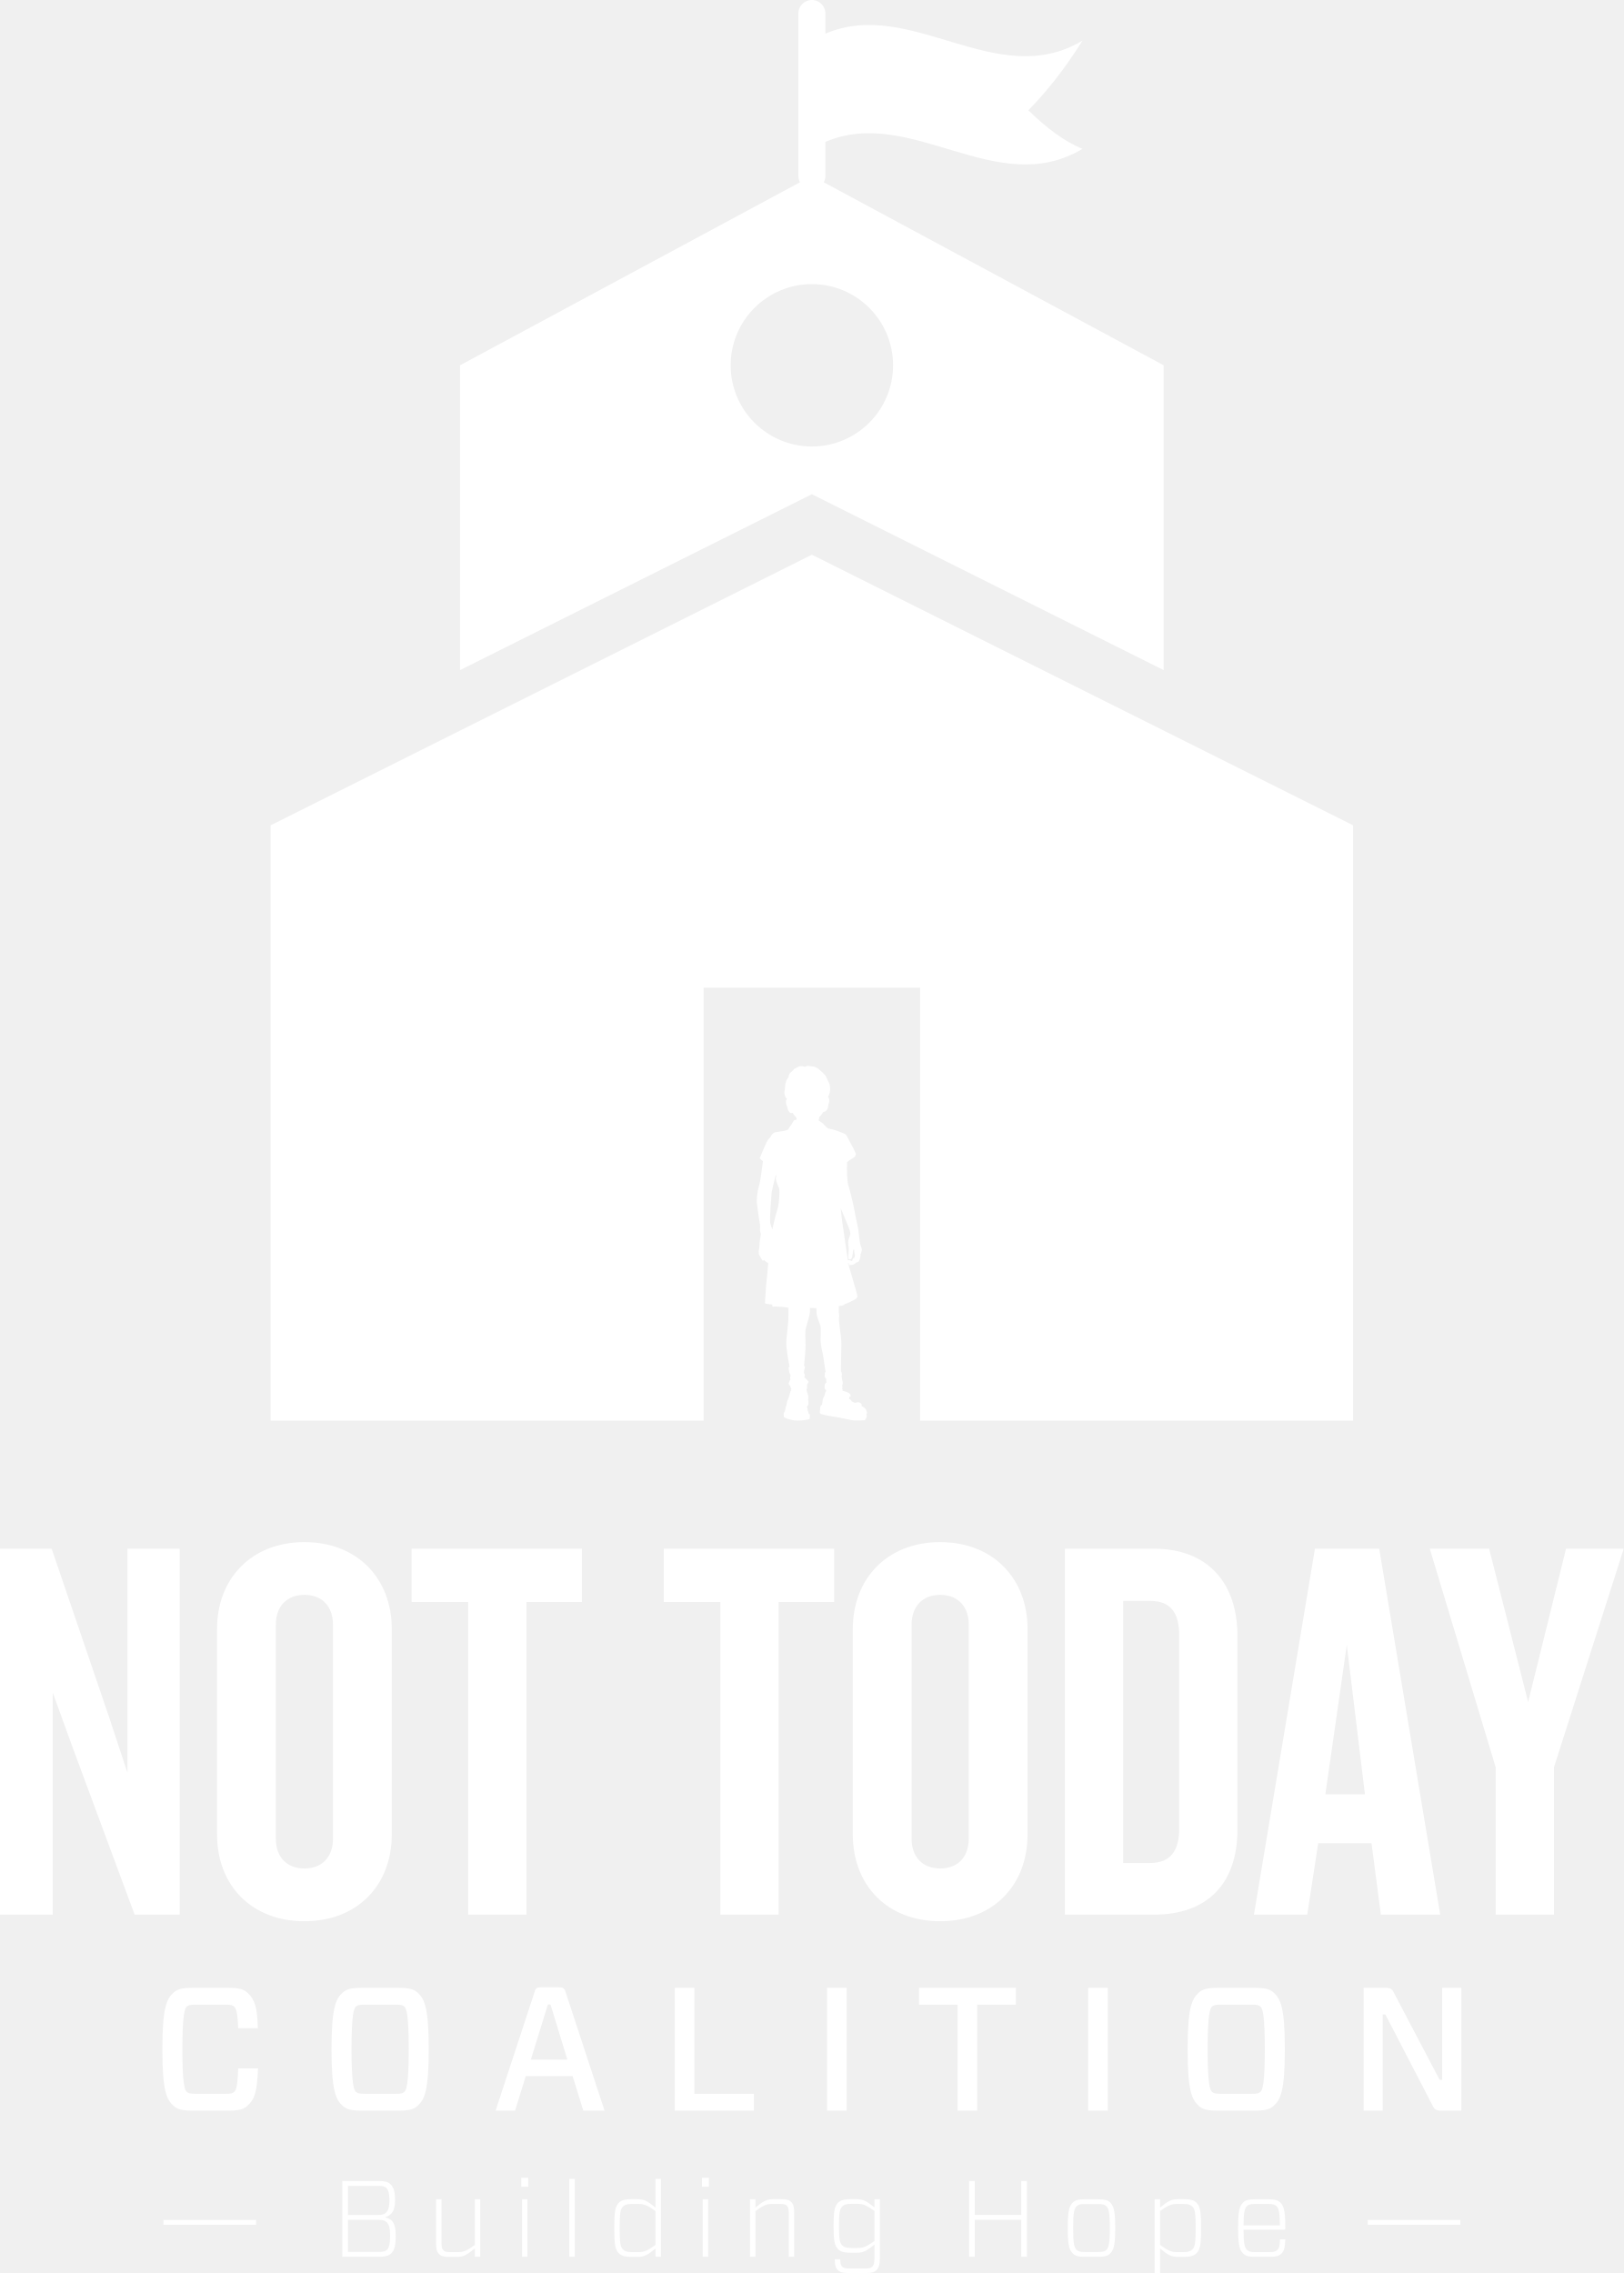
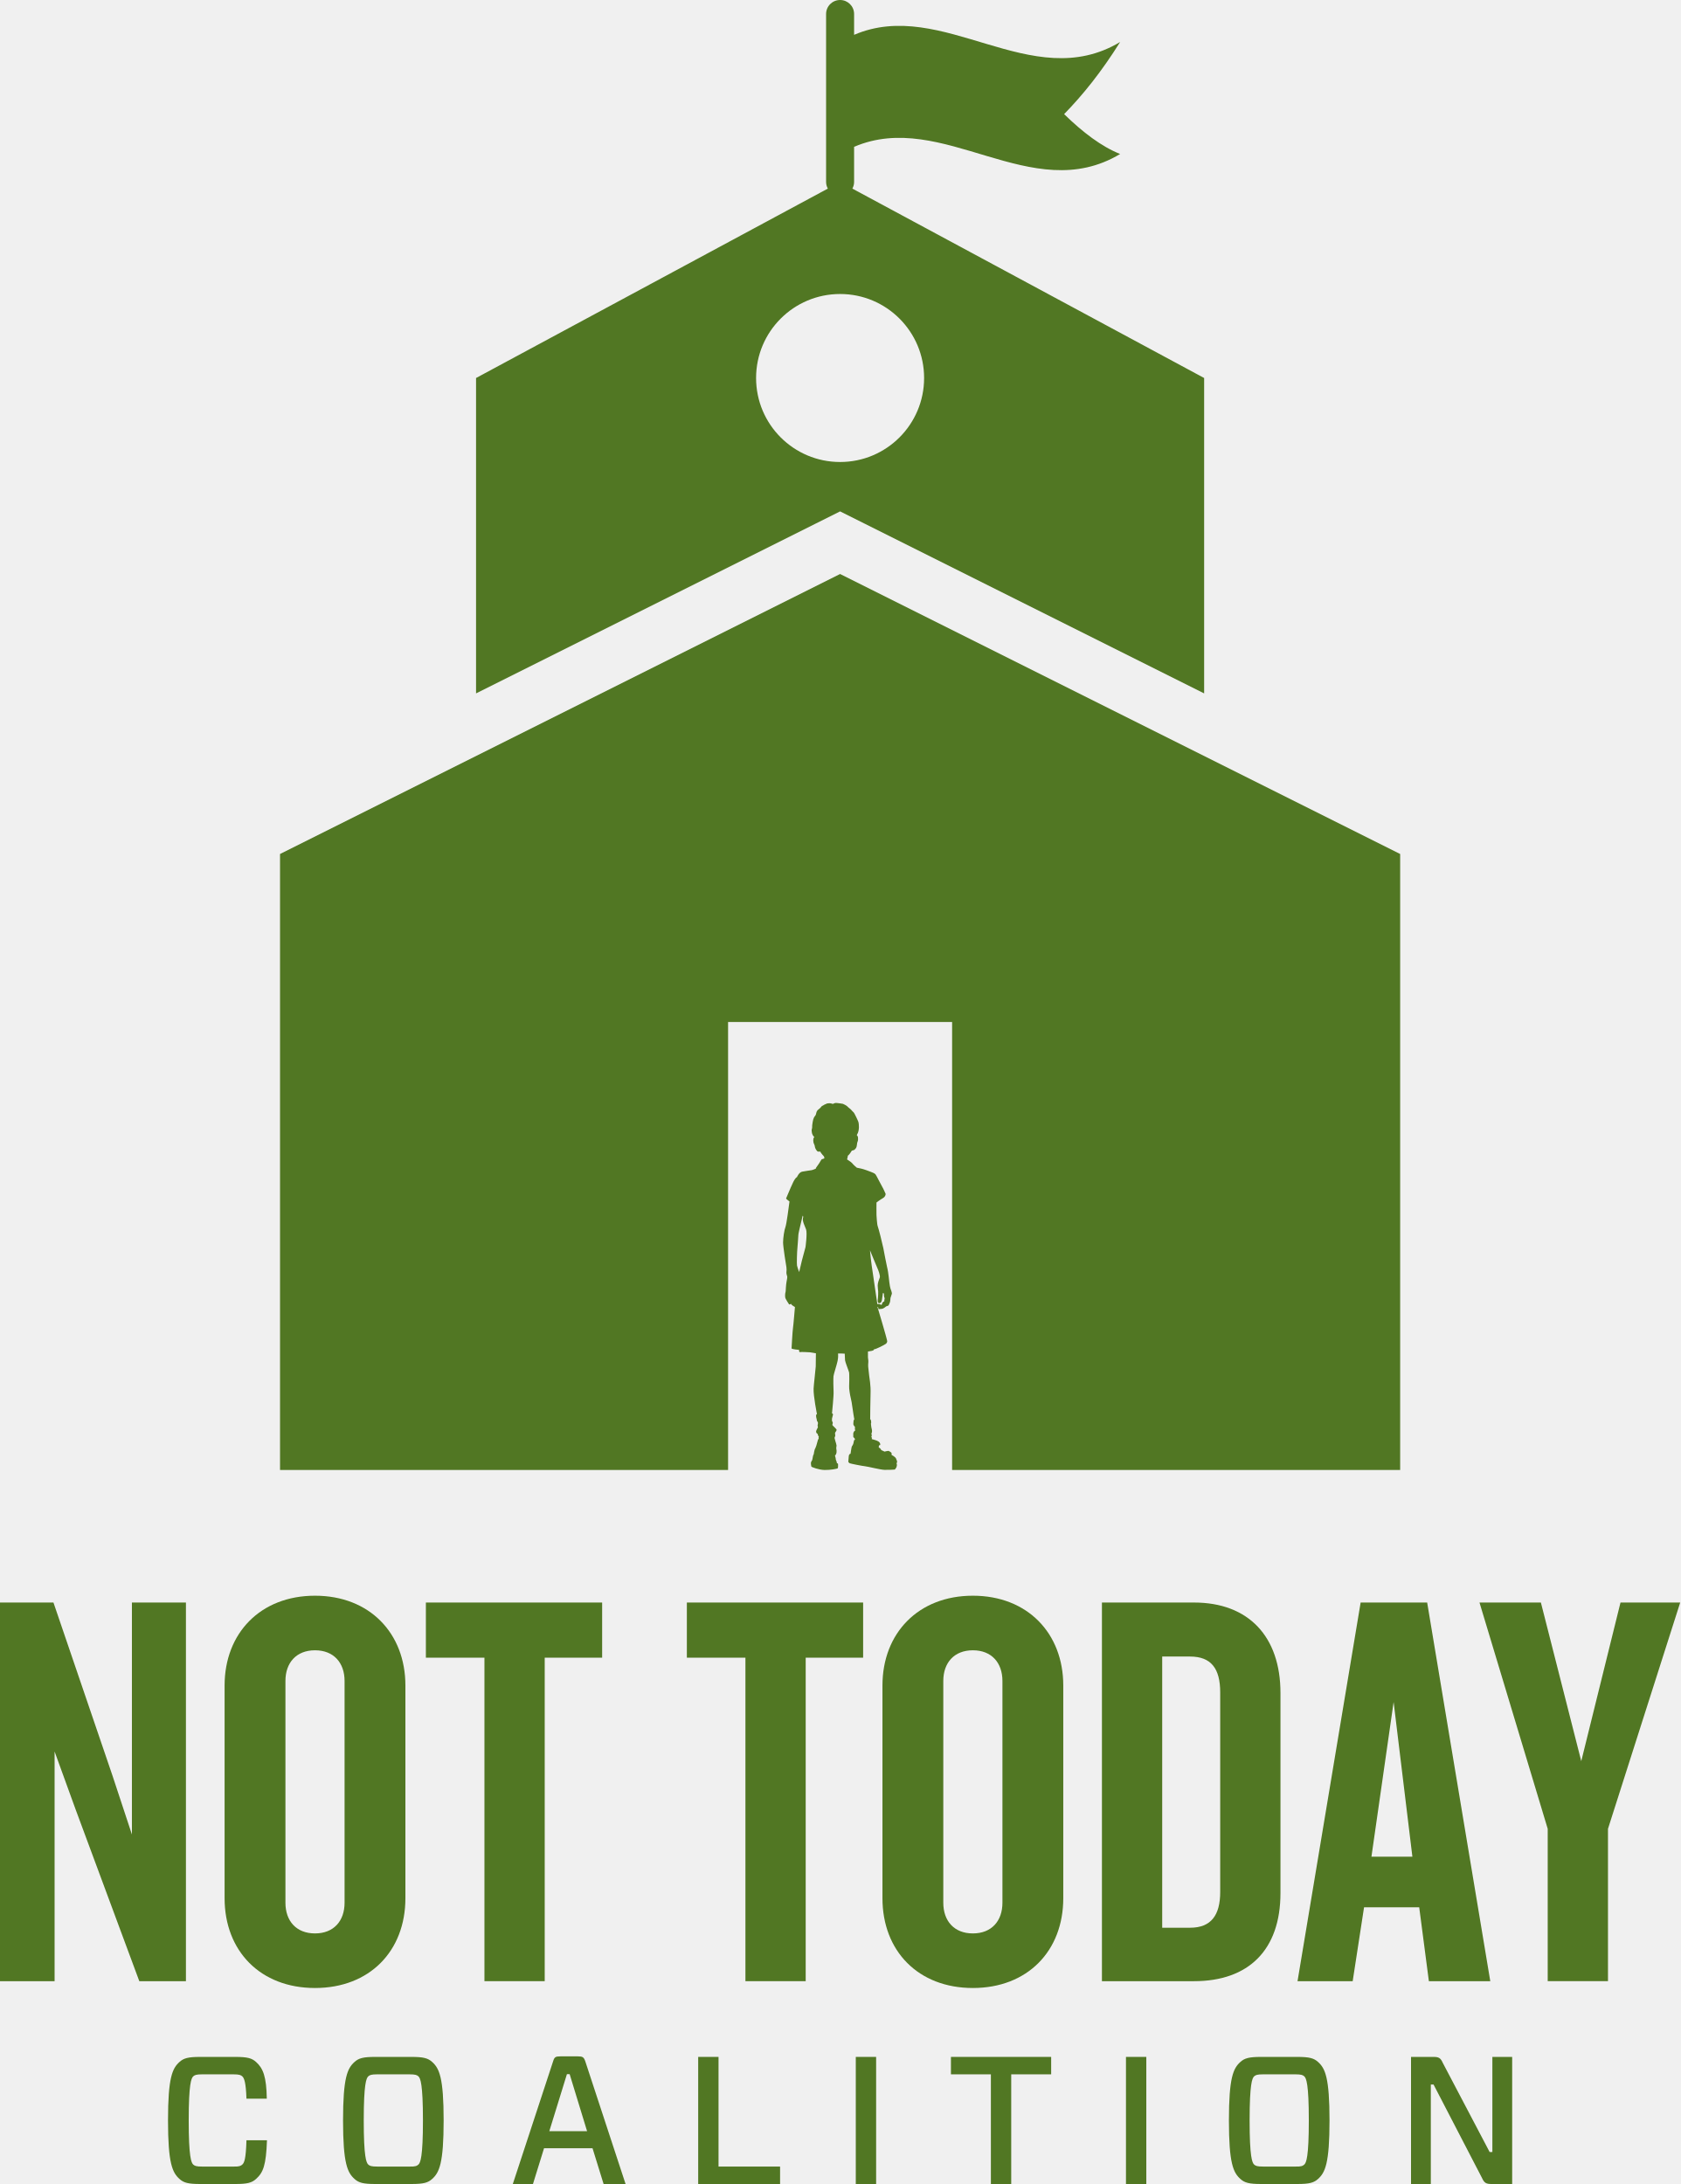
- <svg xmlns="http://www.w3.org/2000/svg" version="1.1" id="Layer_1" x="0px" y="0px" width="600px" height="840px" viewBox="0 0 600 840" enable-background="new 0 0 600 840" xml:space="preserve">
+ <svg xmlns="http://www.w3.org/2000/svg" version="1.1" id="Layer_1" x="0px" y="0px" width="600px" height="780px" viewBox="0 0 600 780" enable-background="new 0 0 600 780" xml:space="preserve">
  <g>
    <g>
      <g>
        <g>
-           <path fill="#FFFFFF" d="M49.748,707.565l-22.742-61.322l-7.512-20.709v82.031H0V572.333h19.088l21.117,61.931l6.902,20.913      v-82.844h19.289v135.232H49.748z" />
-           <path fill="#FFFFFF" d="M112.488,710c-19.492,0-32.285-13.198-32.285-32.082v-75.94c0-18.68,12.793-32.082,32.285-32.082      s32.283,13.402,32.283,32.082v75.94C144.771,696.802,131.98,710,112.488,710z M123.047,600.354      c0-6.496-3.857-10.965-10.559-10.965s-10.559,4.469-10.559,10.965v79.19c0,6.497,3.857,10.965,10.559,10.965      s10.559-4.468,10.559-10.965V600.354z" />
-           <path fill="#FFFFFF" d="M194.519,592.029v115.535h-21.523V592.029h-20.912v-19.696h62.943v19.696H194.519z" />
-           <path fill="#FFFFFF" d="M287.717,592.029v115.535h-21.523V592.029h-20.916v-19.696h62.947v19.696H287.717z" />
-           <path fill="#FFFFFF" d="M347.412,710c-19.494,0-32.285-13.198-32.285-32.082v-75.94c0-18.68,12.791-32.082,32.285-32.082      c19.492,0,32.285,13.402,32.285,32.082v75.94C379.697,696.802,366.904,710,347.412,710z M357.971,600.354      c0-6.496-3.857-10.965-10.559-10.965s-10.559,4.469-10.559,10.965v79.19c0,6.497,3.857,10.965,10.559,10.965      s10.559-4.468,10.559-10.965V600.354z" />
-           <path fill="#FFFFFF" d="M426.394,707.565h-32.892V572.333h32.892c19.492,0,30.863,12.185,30.863,32.284v71.474      C457.258,696.396,445.887,707.565,426.394,707.565z M435.736,604.416c0-8.529-3.25-12.793-10.764-12.793h-9.949v96.854h9.949      c7.514,0,10.764-4.467,10.764-12.792V604.416z" />
-           <path fill="#FFFFFF" d="M510.254,707.565l-3.453-26.396h-19.695l-4.061,26.396H463.35l22.537-135.232h23.758l22.537,135.232      H510.254z M497.664,607.867l-7.918,55.229h14.619L497.664,607.867z" />
-           <path fill="#FFFFFF" d="M574.213,653.146v54.418h-21.523v-54.418l-24.363-80.813h21.928l14.416,56.651l14.012-56.651H600      L574.213,653.146z" />
+           <path fill="#517723" d="M49.748,707.565l-22.742-61.322l-7.512-20.709v82.031H0V572.333h19.088l21.117,61.931l6.902,20.913      v-82.844h19.289v135.232L49.748,707.565L49.748,707.565z" />
+           <path fill="#517723" d="M112.488,710c-19.492,0-32.285-13.198-32.285-32.082v-75.94c0-18.68,12.793-32.082,32.285-32.082      s32.283,13.402,32.283,32.082v75.94C144.771,696.802,131.98,710,112.488,710z M123.047,600.354      c0-6.496-3.857-10.965-10.559-10.965s-10.559,4.469-10.559,10.965v79.19c0,6.497,3.857,10.965,10.559,10.965      s10.559-4.468,10.559-10.965V600.354z" />
+           <path fill="#517723" d="M194.519,592.029v115.535h-21.523V592.029h-20.912v-19.696h62.943v19.696H194.519z" />
+           <path fill="#517723" d="M287.717,592.029v115.535h-21.523V592.029h-20.916v-19.696h62.947v19.696H287.717z" />
+           <path fill="#517723" d="M347.412,710c-19.494,0-32.285-13.198-32.285-32.082v-75.94c0-18.68,12.791-32.082,32.285-32.082      c19.492,0,32.285,13.402,32.285,32.082v75.94C379.697,696.802,366.904,710,347.412,710z M357.971,600.354      c0-6.496-3.857-10.965-10.559-10.965s-10.559,4.469-10.559,10.965v79.19c0,6.497,3.857,10.965,10.559,10.965      s10.559-4.468,10.559-10.965V600.354z" />
+           <path fill="#517723" d="M426.394,707.565h-32.892V572.333h32.892c19.492,0,30.863,12.185,30.863,32.284v71.474      C457.258,696.396,445.887,707.565,426.394,707.565z M435.736,604.416c0-8.529-3.25-12.793-10.764-12.793h-9.949v96.854h9.949      c7.514,0,10.764-4.467,10.764-12.792V604.416z" />
+           <path fill="#517723" d="M510.254,707.565l-3.453-26.396h-19.695l-4.061,26.396H463.35l22.537-135.232h23.758l22.537,135.232      H510.254z M497.664,607.867l-7.918,55.229h14.619L497.664,607.867z" />
+           <path fill="#517723" d="M574.213,653.146v54.418H552.69v-54.418l-24.363-80.813h21.928l14.416,56.651l14.012-56.651H600      L574.213,653.146z" />
        </g>
        <g>
          <g>
-             <path fill="#FFFFFF" d="M300,182.64l8.945,4.471L430,247.64V135L304.383,67.359C304.765,66.655,305,65.859,305,65V52.441       C336.665,38.856,368.335,74,400,55c-6.67-2.665-13.33-7.733-20-14.241c6.665-6.826,13.335-15.094,20-25.759       c-31.665,19-63.335-16.144-95-2.559V5c0-2.762-2.236-5-5-5c-2.764,0-5,2.238-5,5v60c0,0.859,0.235,1.655,0.617,2.359L170,135       v112.64l121.055-60.529L300,182.64z M270,135c0-16.569,13.431-30,30-30c16.569,0,30,13.431,30,30       c0,16.569-13.431,30.001-30,30.001C283.431,165.001,270,151.569,270,135z" />
-             <polygon fill="#FFFFFF" points="300,205.001 100,305 100,525 260,525 260,365 340,365 340,525 500,525 500,305      " />
+             <path fill="#517723" d="M300,182.64l8.945,4.471L430,247.64V135L304.383,67.359C304.765,66.655,305,65.859,305,65V52.441       C336.665,38.856,368.335,74,400,55c-6.67-2.665-13.33-7.733-20-14.241c6.665-6.826,13.335-15.094,20-25.759       c-31.665,19-63.335-16.144-95-2.559V5c0-2.762-2.236-5-5-5s-5,2.238-5,5v60c0,0.859,0.235,1.655,0.617,2.359L170,135v112.64       l121.055-60.529L300,182.64z M270,135c0-16.569,13.431-30,30-30s30,13.431,30,30s-13.431,30.001-30,30.001S270,151.569,270,135       z" />
+             <polygon fill="#517723" points="300,205.001 100,305 100,525 260,525 260,365 340,365 340,525 500,525 500,305      " />
          </g>
        </g>
        <g>
-           <path fill="#FFFFFF" d="M91.447,778.185c-1.491,1.363-3.112,1.815-7.392,1.815h-12.58c-4.28,0-5.901-0.452-7.392-1.815      c-2.529-2.27-4.086-5.575-4.086-20.879c0-15.303,1.556-18.61,4.086-20.88c1.491-1.361,3.112-1.815,7.392-1.815h12.58      c4.28,0,5.9,0.454,7.392,1.815c2.529,2.27,3.696,5.252,3.826,13.1h-7.262c-0.195-5.707-0.778-7.328-1.492-7.977      c-0.518-0.454-1.037-0.715-3.242-0.715H72.254c-2.205,0-2.723,0.261-3.242,0.715c-0.714,0.648-1.622,2.658-1.622,15.757      c0,13.098,0.908,15.107,1.622,15.757c0.519,0.455,1.037,0.714,3.242,0.714h11.023c2.205,0.064,2.724-0.259,3.242-0.714      c0.713-0.649,1.296-1.945,1.492-8.69h7.327C95.015,773.386,93.976,775.915,91.447,778.185z" />
-           <path fill="#FFFFFF" d="M146.948,734.61c4.28,0,5.9,0.454,7.392,1.815c2.529,2.27,4.085,5.577,4.085,20.88      c0,15.304-1.556,18.609-4.085,20.879c-1.492,1.363-3.112,1.815-7.392,1.815h-12.969c-4.28,0-5.9-0.452-7.392-1.815      c-2.528-2.27-4.084-5.575-4.084-20.879c0-15.303,1.556-18.61,4.084-20.88c1.492-1.361,3.112-1.815,7.392-1.815H146.948z       M131.515,773.062c0.519,0.455,1.038,0.714,3.242,0.714h11.413c2.205,0.064,2.724-0.259,3.243-0.714      c0.713-0.649,1.621-2.659,1.621-15.757c0-13.099-0.908-15.108-1.621-15.757c-0.519-0.454-1.038-0.715-3.243-0.715h-11.413      c-2.204,0-2.723,0.261-3.242,0.715c-0.713,0.648-1.621,2.658-1.621,15.757C129.894,770.403,130.802,772.413,131.515,773.062z" />
-           <path fill="#FFFFFF" d="M211.592,767.227h-17.313L190.324,780h-7.197l14.395-43.833c0.454-1.492,0.842-1.751,2.593-1.751h6.29      c1.621,0,2.075,0.259,2.593,1.751L223.393,780h-7.846L211.592,767.227z M196.16,761.132h13.487l-6.225-20.362h-0.973      L196.16,761.132z" />
-           <path fill="#FFFFFF" d="M256.588,773.776h21.981V780h-29.243v-45.39h7.262V773.776z" />
-           <path fill="#FFFFFF" d="M305.605,780v-45.39h7.262V780H305.605z" />
-           <path fill="#FFFFFF" d="M361.108,740.834V780h-7.261v-39.166h-14.266v-6.224h35.791v6.224H361.108z" />
-           <path fill="#FFFFFF" d="M402.086,780v-45.39h7.263V780H402.086z" />
-           <path fill="#FFFFFF" d="M463.294,734.61c4.28,0,5.901,0.454,7.393,1.815c2.528,2.27,4.085,5.577,4.085,20.88      c0,15.304-1.557,18.609-4.085,20.879c-1.491,1.363-3.112,1.815-7.393,1.815h-12.968c-4.281,0-5.901-0.452-7.394-1.815      c-2.529-2.27-4.084-5.575-4.084-20.879c0-15.303,1.555-18.61,4.084-20.88c1.492-1.361,3.112-1.815,7.394-1.815H463.294z       M447.861,773.062c0.519,0.455,1.037,0.714,3.243,0.714h11.411c2.206,0.064,2.724-0.259,3.243-0.714      c0.712-0.649,1.62-2.659,1.62-15.757c0-13.099-0.908-15.108-1.62-15.757c-0.52-0.454-1.037-0.715-3.243-0.715h-11.411      c-2.206,0-2.725,0.261-3.243,0.715c-0.712,0.648-1.62,2.658-1.62,15.757C446.241,770.403,447.149,772.413,447.861,773.062z" />
-           <path fill="#FFFFFF" d="M539.998,780h-7.392c-1.881,0-2.594-0.388-3.373-2.14l-17.314-33.394h-0.971V780h-7.068v-45.39h8.039      c1.881,0,2.53,0.39,3.308,2.14l16.729,31.838h0.973V734.61h7.068V780z" />
+           <path fill="#517723" d="M91.447,778.185c-1.491,1.363-3.112,1.815-7.392,1.815h-12.58c-4.28,0-5.901-0.452-7.392-1.815      c-2.529-2.27-4.086-5.575-4.086-20.879c0-15.303,1.556-18.61,4.086-20.88c1.491-1.361,3.112-1.815,7.392-1.815h12.58      c4.28,0,5.9,0.454,7.392,1.815c2.529,2.27,3.696,5.252,3.826,13.1h-7.262c-0.195-5.707-0.778-7.328-1.492-7.977      c-0.518-0.454-1.037-0.715-3.242-0.715H72.254c-2.205,0-2.723,0.261-3.242,0.715c-0.714,0.648-1.622,2.658-1.622,15.757      c0,13.098,0.908,15.107,1.622,15.757c0.519,0.455,1.037,0.714,3.242,0.714h11.023c2.205,0.064,2.724-0.259,3.242-0.714      c0.713-0.649,1.296-1.945,1.492-8.69h7.327C95.015,773.386,93.976,775.915,91.447,778.185z" />
+           <path fill="#517723" d="M146.948,734.61c4.28,0,5.9,0.454,7.392,1.815c2.529,2.27,4.085,5.577,4.085,20.88      c0,15.304-1.556,18.609-4.085,20.879c-1.492,1.363-3.112,1.815-7.392,1.815h-12.969c-4.28,0-5.9-0.452-7.392-1.815      c-2.528-2.27-4.084-5.575-4.084-20.879c0-15.303,1.556-18.61,4.084-20.88c1.492-1.361,3.112-1.815,7.392-1.815H146.948z       M131.515,773.062c0.519,0.455,1.038,0.714,3.242,0.714h11.413c2.205,0.064,2.724-0.259,3.243-0.714      c0.713-0.649,1.621-2.659,1.621-15.757c0-13.099-0.908-15.108-1.621-15.757c-0.519-0.454-1.038-0.715-3.243-0.715h-11.413      c-2.204,0-2.723,0.261-3.242,0.715c-0.713,0.648-1.621,2.658-1.621,15.757C129.894,770.403,130.802,772.413,131.515,773.062z" />
+           <path fill="#517723" d="M211.592,767.227h-17.313L190.324,780h-7.197l14.395-43.833c0.454-1.492,0.842-1.751,2.593-1.751h6.29      c1.621,0,2.075,0.259,2.593,1.751L223.393,780h-7.846L211.592,767.227z M196.16,761.132h13.487l-6.225-20.362h-0.973      L196.16,761.132z" />
+           <path fill="#517723" d="M256.588,773.776h21.981V780h-29.243v-45.39h7.262V773.776z" />
+           <path fill="#517723" d="M305.605,780v-45.39h7.262V780H305.605z" />
+           <path fill="#517723" d="M361.108,740.834V780h-7.261v-39.166h-14.266v-6.224h35.791v6.224H361.108z" />
+           <path fill="#517723" d="M402.086,780v-45.39h7.263V780H402.086z" />
+           <path fill="#517723" d="M463.294,734.61c4.28,0,5.901,0.454,7.393,1.815c2.528,2.27,4.085,5.577,4.085,20.88      c0,15.304-1.557,18.609-4.085,20.879c-1.491,1.363-3.112,1.815-7.393,1.815h-12.968c-4.281,0-5.901-0.452-7.394-1.815      c-2.529-2.27-4.084-5.575-4.084-20.879c0-15.303,1.555-18.61,4.084-20.88c1.492-1.361,3.112-1.815,7.394-1.815H463.294z       M447.861,773.062c0.519,0.455,1.037,0.714,3.243,0.714h11.411c2.206,0.064,2.724-0.259,3.243-0.714      c0.712-0.649,1.62-2.659,1.62-15.757c0-13.099-0.908-15.108-1.62-15.757c-0.52-0.454-1.037-0.715-3.243-0.715h-11.411      c-2.206,0-2.725,0.261-3.243,0.715c-0.712,0.648-1.62,2.658-1.62,15.757C446.241,770.403,447.149,772.413,447.861,773.062z" />
+           <path fill="#517723" d="M539.998,780h-7.392c-1.881,0-2.594-0.388-3.373-2.14l-17.314-33.394h-0.971V780h-7.068v-45.39h8.039      c1.881,0,2.53,0.39,3.308,2.14l16.729,31.838h0.973V734.61h7.068L539.998,780L539.998,780z" />
        </g>
        <g>
-           <path fill="#FFFFFF" d="M320.145,521.342c-0.089-0.192-0.089-0.221-0.089-0.221c-0.133-0.781-1.665-1.496-1.665-1.496      s0-0.486,0-0.663c0-0.177-0.818-0.708-1.039-0.774s-1.481,0.243-1.481,0.243l-1.216-0.575c-0.022-0.486-0.862-0.928-0.862-0.928      c0.022-0.044,0.088-0.752,0.088-0.752c0.597,0.111,0.442-0.376,0.442-0.376s0.044-0.531-0.597-0.973      c-0.641-0.442-2.343-0.84-2.343-0.84l-0.155-0.144c0.387-0.055-0.099-0.752-0.099-0.752c0.387-0.21,0.033-1.116,0.033-1.116      c0.243-0.177,0.332-1.017,0.133-1.636c-0.199-0.619-0.287-1.968-0.287-1.968c0.205-0.109,0.002-1.15,0.002-1.15      c-0.111-0.27-0.267-0.354-0.267-0.354s0.06-7.452,0.133-9.064c0.135-3.007-0.442-5.969-0.509-6.632      c-0.066-0.663-0.309-2.741-0.332-3.051c-0.022-0.309-0.022-1.194,0.044-1.614c0.066-0.42-0.111-1.415-0.133-1.746s0-1.99,0-1.99      l-0.021-0.075c0.661-0.117,1.205-0.212,1.436-0.257c0.796-0.155,0.752-0.553,0.752-0.553c0.597,0.044,3.404-1.415,4.09-1.857      c0.685-0.442,0.619-1.039,0.619-1.039c-0.066-0.884-3.493-12.27-3.493-12.27l0.243,0.111c0,0,0.111,0.464,0.133,0.641      c0.022,0.177,1.017-0.066,1.282-0.044c0.265,0.022,1.216-0.597,1.304-0.752c0.089-0.155,0.73-0.243,0.928-0.398      c0.199-0.155,0.42-0.84,0.553-1.128c0.133-0.287,0.199-1.393,0.221-1.57c0.022-0.177,0.464-1.348,0.508-1.57      c0.044-0.221-0.332-1.437-0.531-1.879c-0.199-0.442-0.619-3.891-0.641-4.355c-0.022-0.464-0.332-2.476-0.553-3.25      c-0.221-0.774-1.017-5.195-1.348-6.809c-0.332-1.614-1.658-6.92-1.968-7.693c-0.309-0.774-0.42-3.736-0.464-4.046      c-0.044-0.31,0-4.51,0-4.51s1.282-0.995,2.277-1.548c0.995-0.553,0.995-1.525,0.995-1.525s-0.84-1.945-1.282-2.653      c-0.442-0.707-1.99-3.891-2.343-4.333c-0.354-0.442-1.371-0.752-1.768-0.928c-0.398-0.177-2.609-0.973-3.272-1.105      c-0.663-0.133-1.621-0.339-1.621-0.339l-0.236-0.192c0,0-0.472-0.457-0.619-0.545c-0.147-0.088-0.796-0.825-0.84-0.899      c-0.044-0.074-0.884-0.781-1.223-0.943c-0.339-0.162-0.501-0.354-0.501-0.354l-0.073-0.004c0.13-0.377,0.294-1.4,0.294-1.4      c0.365-0.055,1.415-1.758,1.415-1.758c0.177,0,0.376-0.122,0.376-0.122c0.486,0.044,0.951-0.575,1.172-0.917      c0.221-0.343,0.332-1.614,0.354-1.746c0.022-0.133,0.155-0.442,0.243-0.719c0.088-0.276,0.077-0.497,0.055-1.116      c-0.022-0.619-0.387-0.796-0.42-0.873c-0.033-0.077,0.088-0.254,0.088-0.254c0.973-1.581,0.619-3.979,0.486-4.444      c-0.133-0.464-1.452-3.217-1.662-3.404s-0.918-0.921-1.061-1.12c-0.144-0.199-0.859-0.626-1.157-1.002      c-0.299-0.376-1.525-0.951-1.658-0.995c-0.133-0.044-0.619-0.099-0.884-0.144c-0.265-0.044-0.663-0.099-1.161-0.144      c-0.497-0.044-0.431-0.033-0.73,0c-0.298,0.033-0.497,0.166-0.652,0.265c-0.155,0.1-0.431-0.033-0.851-0.133      c-0.42-0.099-0.962-0.033-1.26,0c-0.298,0.033-0.564,0.287-0.862,0.354c-0.298,0.066-0.641,0.42-0.917,0.486      c-0.276,0.066-0.497,0.52-0.807,0.796c-0.309,0.276-0.508,0.442-1.028,0.884l-0.147,0.368c0,0-0.107-0.081-0.162,0.306      c-0.055,0.387-0.276,1.116-0.542,1.348c-0.265,0.232-0.442,0.73-0.597,1.161c-0.155,0.431-0.243,1.337-0.309,1.625      c-0.066,0.287-0.111,0.984-0.077,1.139c0.033,0.155-0.099,0.641-0.166,0.906c-0.066,0.265,0.033,0.741,0.077,1.15      c0.044,0.409,0.553,1.337,0.763,1.393c0.21,0.055,0.033,0.177,0.033,0.177c-0.52,0.486-0.276,1.813-0.166,2.1      c0.111,0.287,0.398,0.807,0.431,1.293c0.033,0.486,0.52,1.249,0.818,1.559c0.298,0.31,1.127,0.155,1.127,0.155      c0.199,0.663,1.238,1.614,1.326,1.769c0.041,0.071,0.086,0.359,0.124,0.649c-0.036,0.012-0.74,0.252-0.927,0.324      c-0.192,0.074-0.722,1.179-0.973,1.489c-0.25,0.31-1.091,1.562-1.091,1.562l-0.074,0.295c0,0-1.002,0.472-1.503,0.56      c-0.501,0.088-2.24,0.295-3.39,0.531c-1.15,0.236-1.857,1.975-1.857,1.975c-0.472,0.118-1.179,1.415-1.385,1.887      c-0.206,0.472-1.562,3.39-1.651,3.743c-0.089,0.354-0.796,1.739-0.825,1.945c-0.027,0.188,1.018,0.96,1.208,1.098      c-0.218,1.694-1.065,8.155-1.429,9.056c-0.42,1.039-0.862,4.001-0.862,5.571s1.105,8.445,1.194,8.865      c0.088,0.42,0.066,1.371,0,1.791c-0.066,0.42,0.221,1.304,0.287,1.503c0.066,0.199-0.088,1.172-0.265,2.034      c-0.177,0.862-0.287,3.272-0.287,3.272c-0.265,0.929-0.221,1.702-0.155,2.211c0.066,0.508,1.349,2.41,1.349,2.41      c0.155,0.221,0.707-0.177,0.707-0.177c0.066,0.442,1.407,1.157,1.407,1.157s-0.56,6.75-0.707,7.575      c-0.147,0.825-0.501,7.222-0.501,7.222c0.265,0.324,2.682,0.501,2.682,0.501c-0.037,0.648,0.192,0.811,0.192,0.811      c0.641-0.133,3.161,0.044,3.692,0.066c0.379,0.016,1.154,0.212,2.13,0.347l-0.001,0.014c0,0-0.059,4.097-0.059,4.716      c0,0.619-0.71,6.514-0.766,7.87c-0.11,2.638,1.205,9.127,1.205,9.127c-0.497,0.1-0.276,0.984-0.232,1.315      c0.044,0.332,0.221,0.619,0.177,0.796c-0.044,0.177,0.199,0.553,0.332,0.73c0.133,0.177,0.066,0.84-0.022,1.039      c-0.088,0.199,0.088,0.818,0.088,0.818s-0.597,1.105-0.641,1.393c-0.044,0.287,0.111,0.73,0.287,0.796      c0.177,0.066,0.376,0.354,0.332,0.508c-0.044,0.155,0.31,0.619,0.354,0.685c0.044,0.066-0.111,0.243-0.133,0.354      c-0.022,0.111,0.111,0.398,0.111,0.398l-0.243,0.155l-0.663,2.343l-0.354,0.906c-0.287,0.265-0.553,2.1-0.553,2.1      c-0.265,0.287-0.354,1.26-0.42,1.525c-0.066,0.265-0.155,0.641-0.155,0.641s-0.287,0.354-0.398,0.73      c-0.111,0.376,0.089,1.326,0.133,1.503c0.044,0.177,2.657,1.172,4.691,1.216c2.034,0.044,4.616-0.42,4.733-0.617      c0.116-0.196,0.149-1.24,0.104-1.528c-0.046-0.287-0.419-0.243-0.419-0.243c0.111-0.221-0.383-1.312-0.383-1.312      c0.089-0.118-0.295-1.474-0.295-1.474c0.737-0.472,0.59-2.004,0.501-2.211c-0.088-0.206,0-1.002,0-1.002      c0.265-0.147-0.383-2.004-0.383-2.004l-0.28-1.076c0,0,0.221-0.56,0.265-0.737c0.044-0.177-0.118-0.84-0.089-1.017      c0.03-0.177,0.575-0.796,0.575-1.105s-1.415-1.503-1.489-1.68c-0.074-0.177,0.074-0.575,0.118-0.752      c0.044-0.177-0.295-0.811-0.295-0.811s0.015-0.634,0.015-0.811c0-0.177,0.324-1.061,0.354-1.4      c0.029-0.339-0.354-0.457-0.354-0.457s0.656-6.426,0.56-7.752c-0.074-1.031-0.118-4.746-0.029-5.512      c0.088-0.766,1.12-3.861,1.458-5.415c0.307-1.413,0.179-2.559,0.165-2.679c0.461-0.007,0.809-0.011,0.979-0.011      c0.36,0,0.882,0.028,1.421,0.061l-0.006,0.027c0,0,0.066,1.724,0.11,2.343c0.044,0.619,1.349,3.847,1.452,4.355      c0.103,0.508,0.073,4.421,0.007,5.018c-0.066,0.597,0.354,3.316,0.531,3.869c0.177,0.553,0.575,2.83,0.641,3.581      c0.066,0.752,0.685,4.355,0.685,4.355c-0.368,0-0.295,1.046-0.354,1.518c-0.059,0.472,0.589,1.12,0.589,1.12      c-0.118,0.531,0.074,1.282,0.074,1.282c-0.324,0.059-0.575,0.604-0.648,0.781c-0.074,0.177-0.03,1.533-0.03,1.533      c0.766,0.619,0.575,0.958,0.575,0.958c-0.28-0.015-0.324,0.354-0.398,0.59s-0.044,0.545-0.221,0.973      c-0.177,0.427-0.383,0.707-0.486,0.855c-0.103,0.147-0.457,2.594-0.457,2.594c-0.531,0.029-0.634,0.766-0.634,0.928      c0,0.162-0.133,1.739-0.162,1.872c-0.029,0.133,0.236,0.427,0.457,0.575s4.746,1.032,5.527,1.091      c0.781,0.059,5.63,1.26,6.927,1.282c1.297,0.022,3.434-0.059,3.64-0.103c0.206-0.044,0.398-0.501,0.398-0.501      c0.25-0.059,0.354-0.796,0.354-0.796c0.177-0.28-0.088-1.002-0.088-1.002C320.587,522.271,320.233,521.534,320.145,521.342z       M287.647,445.396c-0.979,3.47-1.714,6.421-2.264,8.919c-0.355-0.919-0.699-1.964-0.772-2.339      c-0.133-0.685,0.022-5.173,0.133-6.079c0.111-0.906,0.31-4.245,0.354-4.886c0.044-0.641,0.486-2.343,0.619-2.984      c0.133-0.641,1.215-5.097,1.215-5.097l0.063-0.617c0.014,0.133-0.016,0.363-0.063,0.617c-0.102,0.55-0.286,1.206-0.286,1.206      l0.206,0.472c-0.56,1.415,0.531,3.095,1.002,4.48C288.325,440.474,287.647,445.396,287.647,445.396z M313.41,453.119      c0.206,0.413,1.002,2.505,0.766,3.124c-0.236,0.619-0.766,1.945-0.752,2.859c0.015,0.914,0.147,1.813,0.177,2.078      c0.03,0.265-0.03,2.137-0.103,2.594c-0.074,0.457-0.236,1.621,0.442,1.636c0.678,0.015,0.973-0.678,1.017-1.282      c0.044-0.604,0.383-2.196,0.265-2.314c0,0,0.369,0.192,0.457,0.088c0,0-0.118,1.267,0.251,1.724c0,0-0.192,0.84-0.133,1.12      c0,0-0.811,0.31-0.811,0.914c0,0-0.118,0.427-0.28,0.368c-0.162-0.059-0.766-0.486-1.408-0.265c0,0-1.378-9.535-1.511-10.361      c-0.133-0.825-0.825-5.262-1.12-8.887C310.668,446.516,313.203,452.706,313.41,453.119z" />
+           <path fill="#517723" d="M320.145,521.342c-0.089-0.192-0.089-0.221-0.089-0.221c-0.133-0.781-1.665-1.496-1.665-1.496      s0-0.486,0-0.663s-0.818-0.708-1.039-0.774s-1.481,0.243-1.481,0.243l-1.216-0.575c-0.022-0.486-0.862-0.928-0.862-0.928      c0.022-0.044,0.088-0.752,0.088-0.752c0.597,0.111,0.442-0.376,0.442-0.376s0.044-0.531-0.597-0.973s-2.343-0.84-2.343-0.84      l-0.155-0.144c0.387-0.055-0.099-0.752-0.099-0.752c0.387-0.21,0.033-1.116,0.033-1.116c0.243-0.177,0.332-1.017,0.133-1.636      s-0.287-1.968-0.287-1.968c0.205-0.109,0.002-1.15,0.002-1.15c-0.111-0.27-0.267-0.354-0.267-0.354s0.06-7.452,0.133-9.064      c0.135-3.007-0.442-5.969-0.509-6.632c-0.066-0.663-0.309-2.741-0.332-3.051c-0.022-0.309-0.022-1.194,0.044-1.614      s-0.111-1.415-0.133-1.746s0-1.99,0-1.99l-0.021-0.075c0.661-0.117,1.205-0.212,1.436-0.257      c0.796-0.155,0.752-0.553,0.752-0.553c0.597,0.044,3.404-1.415,4.09-1.857c0.685-0.442,0.619-1.039,0.619-1.039      c-0.066-0.884-3.493-12.27-3.493-12.27l0.243,0.111c0,0,0.111,0.464,0.133,0.641s1.017-0.066,1.282-0.044      s1.216-0.597,1.304-0.752c0.089-0.155,0.73-0.243,0.928-0.398c0.199-0.155,0.42-0.84,0.553-1.128      c0.133-0.287,0.199-1.393,0.221-1.57s0.464-1.348,0.508-1.57c0.044-0.221-0.332-1.437-0.531-1.879s-0.619-3.891-0.641-4.355      c-0.022-0.464-0.332-2.476-0.553-3.25s-1.017-5.195-1.348-6.809c-0.332-1.614-1.658-6.92-1.968-7.693      c-0.309-0.774-0.42-3.736-0.464-4.046c-0.044-0.31,0-4.51,0-4.51s1.282-0.995,2.277-1.548s0.995-1.525,0.995-1.525      s-0.84-1.945-1.282-2.653c-0.442-0.707-1.99-3.891-2.343-4.333c-0.354-0.442-1.371-0.752-1.768-0.928      c-0.398-0.177-2.609-0.973-3.272-1.105c-0.663-0.133-1.621-0.339-1.621-0.339l-0.236-0.192c0,0-0.472-0.457-0.619-0.545      s-0.796-0.825-0.84-0.899c-0.044-0.074-0.884-0.781-1.223-0.943s-0.501-0.354-0.501-0.354l-0.073-0.004      c0.13-0.377,0.294-1.4,0.294-1.4c0.365-0.055,1.415-1.758,1.415-1.758c0.177,0,0.376-0.122,0.376-0.122      c0.486,0.044,0.951-0.575,1.172-0.917c0.221-0.343,0.332-1.614,0.354-1.746c0.022-0.133,0.155-0.442,0.243-0.719      c0.088-0.276,0.077-0.497,0.055-1.116s-0.387-0.796-0.42-0.873c-0.033-0.077,0.088-0.254,0.088-0.254      c0.973-1.581,0.619-3.979,0.486-4.444c-0.133-0.464-1.452-3.217-1.662-3.404s-0.918-0.921-1.061-1.12      c-0.144-0.199-0.859-0.626-1.157-1.002c-0.299-0.376-1.525-0.951-1.658-0.995s-0.619-0.099-0.884-0.144      c-0.265-0.044-0.663-0.099-1.161-0.144c-0.497-0.044-0.431-0.033-0.73,0c-0.298,0.033-0.497,0.166-0.652,0.265      c-0.155,0.1-0.431-0.033-0.851-0.133c-0.42-0.099-0.962-0.033-1.26,0s-0.564,0.287-0.862,0.354      c-0.298,0.066-0.641,0.42-0.917,0.486c-0.276,0.066-0.497,0.52-0.807,0.796c-0.309,0.276-0.508,0.442-1.028,0.884l-0.147,0.368      c0,0-0.107-0.081-0.162,0.306s-0.276,1.116-0.542,1.348c-0.265,0.232-0.442,0.73-0.597,1.161s-0.243,1.337-0.309,1.625      c-0.066,0.287-0.111,0.984-0.077,1.139c0.033,0.155-0.099,0.641-0.166,0.906c-0.066,0.265,0.033,0.741,0.077,1.15      s0.553,1.337,0.763,1.393c0.21,0.055,0.033,0.177,0.033,0.177c-0.52,0.486-0.276,1.813-0.166,2.1      c0.111,0.287,0.398,0.807,0.431,1.293s0.52,1.249,0.818,1.559s1.127,0.155,1.127,0.155c0.199,0.663,1.238,1.614,1.326,1.769      c0.041,0.071,0.086,0.359,0.124,0.649c-0.036,0.012-0.74,0.252-0.927,0.324c-0.192,0.074-0.722,1.179-0.973,1.489      c-0.25,0.31-1.091,1.562-1.091,1.562l-0.074,0.295c0,0-1.002,0.472-1.503,0.56c-0.501,0.088-2.24,0.295-3.39,0.531      c-1.15,0.236-1.857,1.975-1.857,1.975c-0.472,0.118-1.179,1.415-1.385,1.887c-0.206,0.472-1.562,3.39-1.651,3.743      c-0.089,0.354-0.796,1.739-0.825,1.945c-0.027,0.188,1.018,0.96,1.208,1.098c-0.218,1.694-1.065,8.155-1.429,9.056      c-0.42,1.039-0.862,4.001-0.862,5.571s1.105,8.445,1.194,8.865c0.088,0.42,0.066,1.371,0,1.791      c-0.066,0.42,0.221,1.304,0.287,1.503c0.066,0.199-0.088,1.172-0.265,2.034s-0.287,3.272-0.287,3.272      c-0.265,0.929-0.221,1.702-0.155,2.211c0.066,0.508,1.349,2.41,1.349,2.41c0.155,0.221,0.707-0.177,0.707-0.177      c0.066,0.442,1.407,1.157,1.407,1.157s-0.56,6.75-0.707,7.575s-0.501,7.222-0.501,7.222c0.265,0.324,2.682,0.501,2.682,0.501      c-0.037,0.648,0.192,0.811,0.192,0.811c0.641-0.133,3.161,0.044,3.692,0.066c0.379,0.016,1.154,0.212,2.13,0.347l-0.001,0.014      c0,0-0.059,4.097-0.059,4.716c0,0.619-0.71,6.514-0.766,7.87c-0.11,2.638,1.205,9.127,1.205,9.127      c-0.497,0.1-0.276,0.984-0.232,1.315c0.044,0.332,0.221,0.619,0.177,0.796s0.199,0.553,0.332,0.73s0.066,0.84-0.022,1.039      s0.088,0.818,0.088,0.818s-0.597,1.105-0.641,1.393c-0.044,0.287,0.111,0.73,0.287,0.796c0.177,0.066,0.376,0.354,0.332,0.508      c-0.044,0.155,0.31,0.619,0.354,0.685s-0.111,0.243-0.133,0.354s0.111,0.398,0.111,0.398l-0.243,0.155l-0.663,2.343      l-0.354,0.906c-0.287,0.265-0.553,2.1-0.553,2.1c-0.265,0.287-0.354,1.26-0.42,1.525s-0.155,0.641-0.155,0.641      s-0.287,0.354-0.398,0.73c-0.111,0.376,0.089,1.326,0.133,1.503s2.657,1.172,4.691,1.216s4.616-0.42,4.733-0.617      c0.116-0.196,0.149-1.24,0.104-1.528c-0.046-0.287-0.419-0.243-0.419-0.243c0.111-0.221-0.383-1.312-0.383-1.312      c0.089-0.118-0.295-1.474-0.295-1.474c0.737-0.472,0.59-2.004,0.501-2.211c-0.088-0.206,0-1.002,0-1.002      c0.265-0.147-0.383-2.004-0.383-2.004l-0.28-1.076c0,0,0.221-0.56,0.265-0.737s-0.118-0.84-0.089-1.017      c0.03-0.177,0.575-0.796,0.575-1.105s-1.415-1.503-1.489-1.68s0.074-0.575,0.118-0.752s-0.295-0.811-0.295-0.811      s0.015-0.634,0.015-0.811s0.324-1.061,0.354-1.4c0.029-0.339-0.354-0.457-0.354-0.457s0.656-6.426,0.56-7.752      c-0.074-1.031-0.118-4.746-0.029-5.512c0.088-0.766,1.12-3.861,1.458-5.415c0.307-1.413,0.179-2.559,0.165-2.679      c0.461-0.007,0.809-0.011,0.979-0.011c0.36,0,0.882,0.028,1.421,0.061l-0.006,0.027c0,0,0.066,1.724,0.11,2.343      c0.044,0.619,1.349,3.847,1.452,4.355c0.103,0.508,0.073,4.421,0.007,5.018c-0.066,0.597,0.354,3.316,0.531,3.869      c0.177,0.553,0.575,2.83,0.641,3.581c0.066,0.752,0.685,4.355,0.685,4.355c-0.368,0-0.295,1.046-0.354,1.518      c-0.059,0.472,0.589,1.12,0.589,1.12c-0.118,0.531,0.074,1.282,0.074,1.282c-0.324,0.059-0.575,0.604-0.648,0.781      c-0.074,0.177-0.03,1.533-0.03,1.533c0.766,0.619,0.575,0.958,0.575,0.958c-0.28-0.015-0.324,0.354-0.398,0.59      s-0.044,0.545-0.221,0.973c-0.177,0.427-0.383,0.707-0.486,0.855c-0.103,0.147-0.457,2.594-0.457,2.594      c-0.531,0.029-0.634,0.766-0.634,0.928s-0.133,1.739-0.162,1.872s0.236,0.427,0.457,0.575s4.746,1.032,5.527,1.091      s5.63,1.26,6.927,1.282s3.434-0.059,3.64-0.103c0.206-0.044,0.398-0.501,0.398-0.501c0.25-0.059,0.354-0.796,0.354-0.796      c0.177-0.28-0.088-1.002-0.088-1.002C320.587,522.271,320.233,521.534,320.145,521.342z M287.647,445.396      c-0.979,3.47-1.714,6.421-2.264,8.919c-0.355-0.919-0.699-1.964-0.772-2.339c-0.133-0.685,0.022-5.173,0.133-6.079      s0.31-4.245,0.354-4.886s0.486-2.343,0.619-2.984c0.133-0.641,1.215-5.097,1.215-5.097l0.063-0.617      c0.014,0.133-0.016,0.363-0.063,0.617c-0.102,0.55-0.286,1.206-0.286,1.206l0.206,0.472c-0.56,1.415,0.531,3.095,1.002,4.48      C288.325,440.474,287.647,445.396,287.647,445.396z M313.41,453.119c0.206,0.413,1.002,2.505,0.766,3.124      c-0.236,0.619-0.766,1.945-0.752,2.859c0.015,0.914,0.147,1.813,0.177,2.078s-0.03,2.137-0.103,2.594      c-0.074,0.457-0.236,1.621,0.442,1.636c0.678,0.015,0.973-0.678,1.017-1.282s0.383-2.196,0.265-2.314      c0,0,0.369,0.192,0.457,0.088c0,0-0.118,1.267,0.251,1.724c0,0-0.192,0.84-0.133,1.12c0,0-0.811,0.31-0.811,0.914      c0,0-0.118,0.427-0.28,0.368s-0.766-0.486-1.408-0.265c0,0-1.378-9.535-1.511-10.361c-0.133-0.825-0.825-5.262-1.12-8.887      C310.668,446.516,313.203,452.706,313.41,453.119z" />
        </g>
      </g>
    </g>
-     <g>
-       <path fill="#FFFFFF" d="M60.385,822.163v-1.76h34.234v1.76H60.385z" />
-       <path fill="#FFFFFF" d="M126.504,806.006h13.477c2.12,0,3.4,0.279,4.319,1.199c1.08,1.08,1.68,2.44,1.68,5.959    c0,4-1.359,5.519-3.679,6.239v0.04c2.879,0.64,3.919,2.399,3.919,6.799c0,4.359-0.72,5.56-1.72,6.559    c-0.92,0.88-2.28,1.2-4.319,1.2h-13.678V806.006z M139.622,818.563c1.68,0,2.48-0.32,3.08-0.92c0.56-0.56,1.2-1.6,1.2-4.52    c0-2.879-0.56-3.999-1.16-4.559c-0.6-0.6-1.48-0.76-3-0.76h-11.158v10.758H139.622z M142.981,821.323    c-0.68-0.68-1.48-0.96-3.079-0.96h-11.318v11.838h11.398c1.52,0,2.4-0.16,3-0.76c0.56-0.56,1.16-1.479,1.16-5.159    C144.141,823.163,143.661,822.003,142.981,821.323z" />
-       <path fill="#FFFFFF" d="M177.461,812.765v21.236h-1.999v-3.079c-2.959,2.359-4.04,3.119-6.639,3.119h-2.919    c-2.08,0-2.919-0.28-3.679-1.08c-0.84-0.8-1.08-2.039-1.08-3.759v-16.438h2v16.317c0,1.359,0.2,2.039,0.72,2.56    c0.44,0.44,0.88,0.64,2.6,0.64h2.799c2.12,0,3.32-0.56,6.199-2.64v-16.877H177.461z" />
-       <path fill="#FFFFFF" d="M195.183,808.125h-2.56v-3.319h2.56V808.125z M194.903,834.001h-2v-21.236h2V834.001z" />
-       <path fill="#FFFFFF" d="M210.383,834.001v-28.795h2v28.795H210.383z" />
-       <path fill="#FFFFFF" d="M242.221,834.001v-3.039c-2.92,2.359-4.12,3.079-6.639,3.079h-2.279c-2.48,0-3.72-0.44-4.64-1.359    c-1.32-1.32-1.68-3.04-1.68-9.319c0-6.238,0.36-7.958,1.68-9.318c0.92-0.92,2.16-1.319,4.64-1.319h2.279    c2.56,0,3.68,0.76,6.639,3.079v-10.598h1.999v28.795H242.221z M242.221,829.602v-12.478c-2.68-1.88-3.919-2.64-6.199-2.64h-2.439    c-2,0-2.76,0.359-3.399,0.96c-0.92,0.92-1.2,2.279-1.2,7.918c0,5.64,0.28,7.039,1.2,7.919c0.64,0.64,1.4,1,3.399,1h2.399    C238.261,832.281,239.501,831.562,242.221,829.602z" />
-       <path fill="#FFFFFF" d="M261.942,808.125h-2.56v-3.319h2.56V808.125z M261.663,834.001h-2v-21.236h2V834.001z" />
-       <path fill="#FFFFFF" d="M277.143,834.001v-21.236h2v3.039c2.919-2.319,4.039-3.079,6.639-3.079h2.919c2.08,0,2.919,0.28,3.68,1.04    c0.84,0.84,1.08,2.079,1.08,3.759v16.478h-2v-16.317c0-1.359-0.2-2.039-0.72-2.56c-0.44-0.439-0.919-0.64-2.6-0.64h-2.799    c-2.16,0-3.359,0.56-6.199,2.64v16.877H277.143z" />
-       <path fill="#FFFFFF" d="M313.021,840c-1.84,0-2.76-0.4-3.36-1c-0.879-0.88-1.159-1.68-1.199-4.079h2c0.08,1.76,0.24,2.239,0.8,2.8    c0.36,0.359,0.88,0.6,2.239,0.6h6.68c1.119,0,1.68-0.2,2.119-0.64c0.48-0.481,0.84-1.04,0.84-3.56v-4.64    c-2.879,2.32-4.08,3.04-6.6,3.04h-2.199c-2.52,0-3.76-0.44-4.68-1.36c-1.319-1.319-1.639-3.119-1.639-8.559    c0-5.438,0.319-7.198,1.639-8.559c0.92-0.92,2.16-1.319,4.68-1.319h2.199c2.52,0,3.721,0.76,6.6,3.039v-2.999h2v21.196    c0,3.039-0.44,4.119-1.36,5.039c-0.68,0.68-1.6,1-3.359,1H313.021z M323.14,828.162v-11.078c-2.68-1.88-3.92-2.64-6.199-2.64    h-2.319c-2.04,0-2.8,0.359-3.44,1c-0.88,0.92-1.159,2.239-1.159,7.158c0,4.96,0.279,6.239,1.159,7.159c0.64,0.64,1.4,1,3.44,1    h2.359C319.22,830.762,320.5,830.002,323.14,828.162z" />
-       <path fill="#FFFFFF" d="M379.458,834.001h-2.08v-13.638h-17.197v13.638h-2.079v-27.995h2.079v12.517h17.197v-12.517h2.08V834.001z    " />
-       <path fill="#FFFFFF" d="M396.462,832.801c-1.36-1.319-1.92-3.079-1.92-9.438c0-6.358,0.56-8.078,1.92-9.438    c0.92-0.92,2.159-1.16,4.358-1.16h4.999c2.24,0,3.44,0.24,4.4,1.16c1.32,1.359,1.88,3.079,1.88,9.438    c0,6.359-0.559,8.119-1.88,9.438c-0.96,0.96-2.159,1.2-4.4,1.2h-4.999C398.621,834.001,397.382,833.761,396.462,832.801z     M397.821,831.441c0.64,0.64,1.399,0.8,3.159,0.8h4.68c1.76,0,2.56-0.16,3.159-0.8c0.84-0.84,1.279-2.04,1.279-8.079    c0-5.998-0.439-7.198-1.279-8.038c-0.6-0.64-1.399-0.8-3.159-0.8h-4.68c-1.76,0-2.52,0.16-3.159,0.8    c-0.84,0.84-1.279,2.04-1.279,8.038C396.542,829.401,396.981,830.602,397.821,831.441z" />
-       <path fill="#FFFFFF" d="M428.66,812.765v3.039c2.92-2.319,4.08-3.079,6.64-3.079h2.199c2.479,0,3.72,0.399,4.64,1.319    c1.319,1.36,1.68,3.08,1.68,9.318c0,6.279-0.36,7.999-1.68,9.319c-0.92,0.919-2.16,1.359-4.64,1.359H435.3    c-2.56,0-3.72-0.72-6.64-3.079V840h-1.999v-27.235H428.66z M428.66,817.124v12.478c2.64,1.92,3.96,2.68,6.239,2.68h2.319    c2,0,2.76-0.36,3.399-1c0.92-0.88,1.2-2.279,1.2-7.919c0-5.639-0.28-6.998-1.2-7.918c-0.64-0.6-1.399-0.96-3.399-0.96h-2.359    C432.58,814.484,431.26,815.244,428.66,817.124z" />
-       <path fill="#FFFFFF" d="M459.5,824.003c0.04,5.438,0.48,6.679,1.28,7.438c0.64,0.64,1.359,0.84,3.119,0.84h5.119    c1.68,0,2.399-0.2,3-0.84c0.64-0.6,0.92-1.479,0.96-3.879h1.959c-0.12,3.239-0.479,4.318-1.479,5.318    c-0.88,0.88-2,1.12-4.199,1.12h-5.48c-2.239,0-3.479-0.24-4.399-1.2c-1.359-1.319-1.879-3.079-1.879-9.438    c0-6.358,0.519-8.078,1.879-9.438c0.92-0.92,2.16-1.16,4.399-1.16h4.88c2.239,0,3.479,0.24,4.398,1.16    c1.36,1.319,1.88,3.119,1.88,9.198v0.4c0,0.32-0.12,0.48-0.479,0.48H459.5z M459.5,822.403h13.438    c-0.04-5.039-0.44-6.279-1.24-7.119c-0.64-0.6-1.399-0.8-3.159-0.8h-4.64c-1.76,0-2.52,0.2-3.159,0.8    C459.98,816.084,459.54,817.284,459.5,822.403z" />
-       <path fill="#FFFFFF" d="M505.381,822.163v-1.76h34.234v1.76H505.381z" />
-     </g>
  </g>
</svg>
